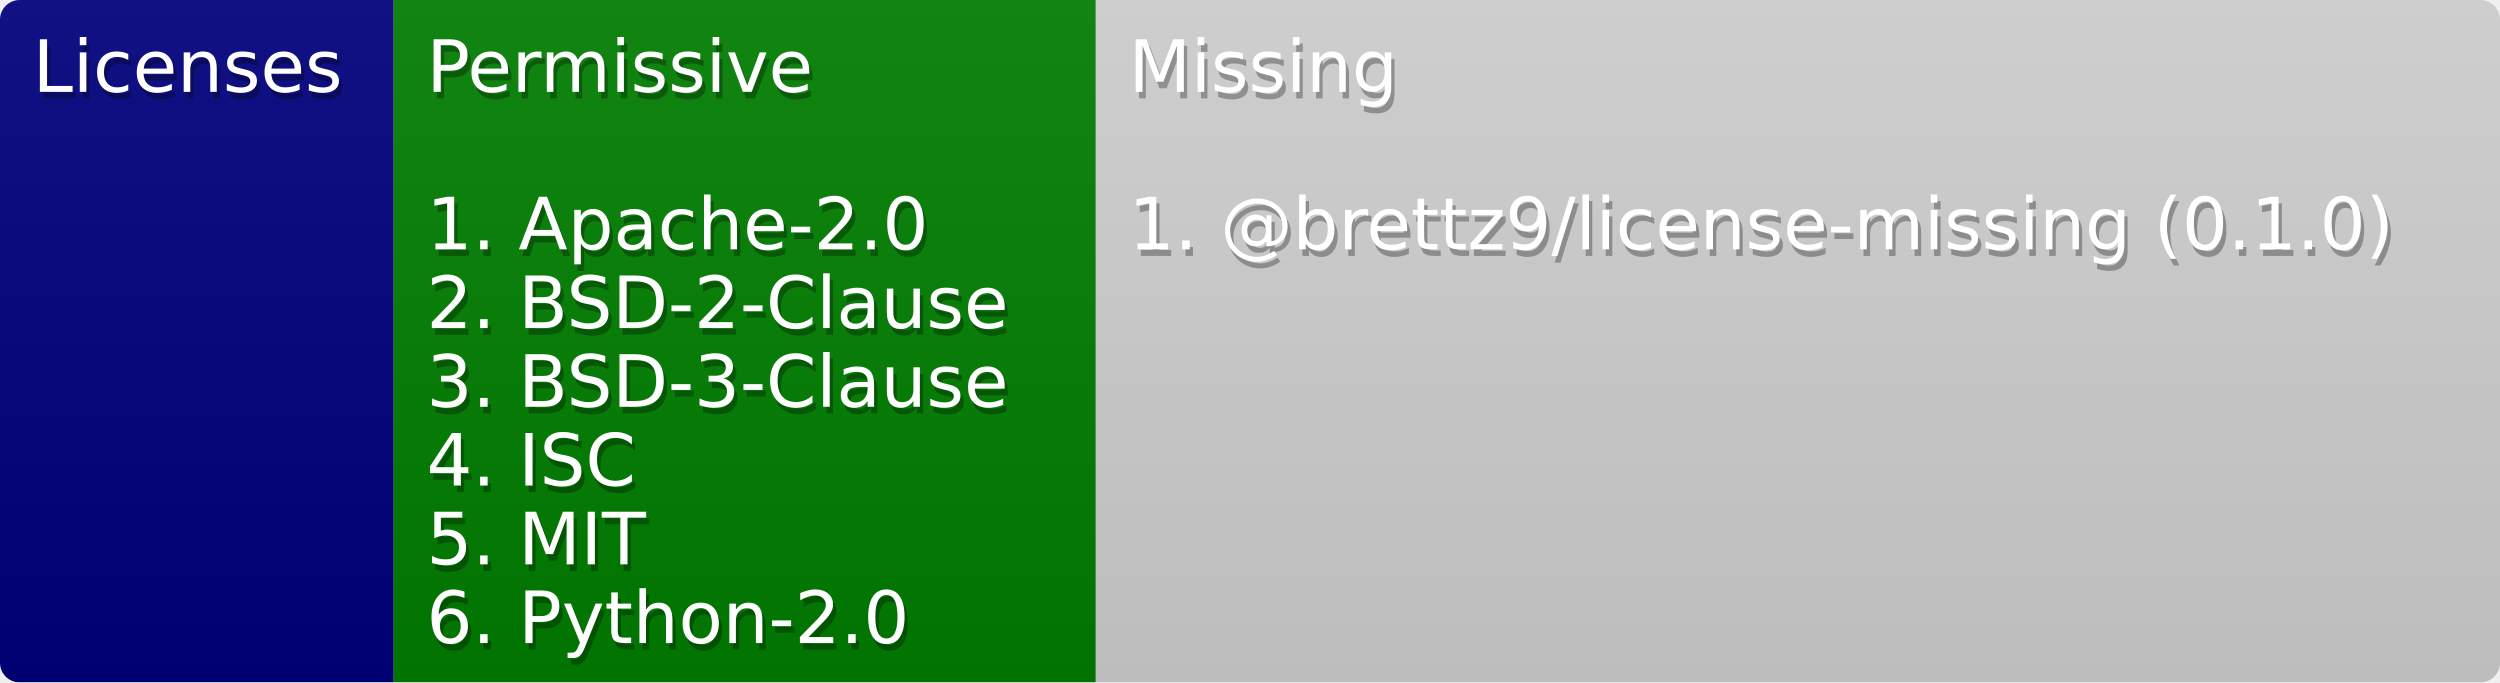
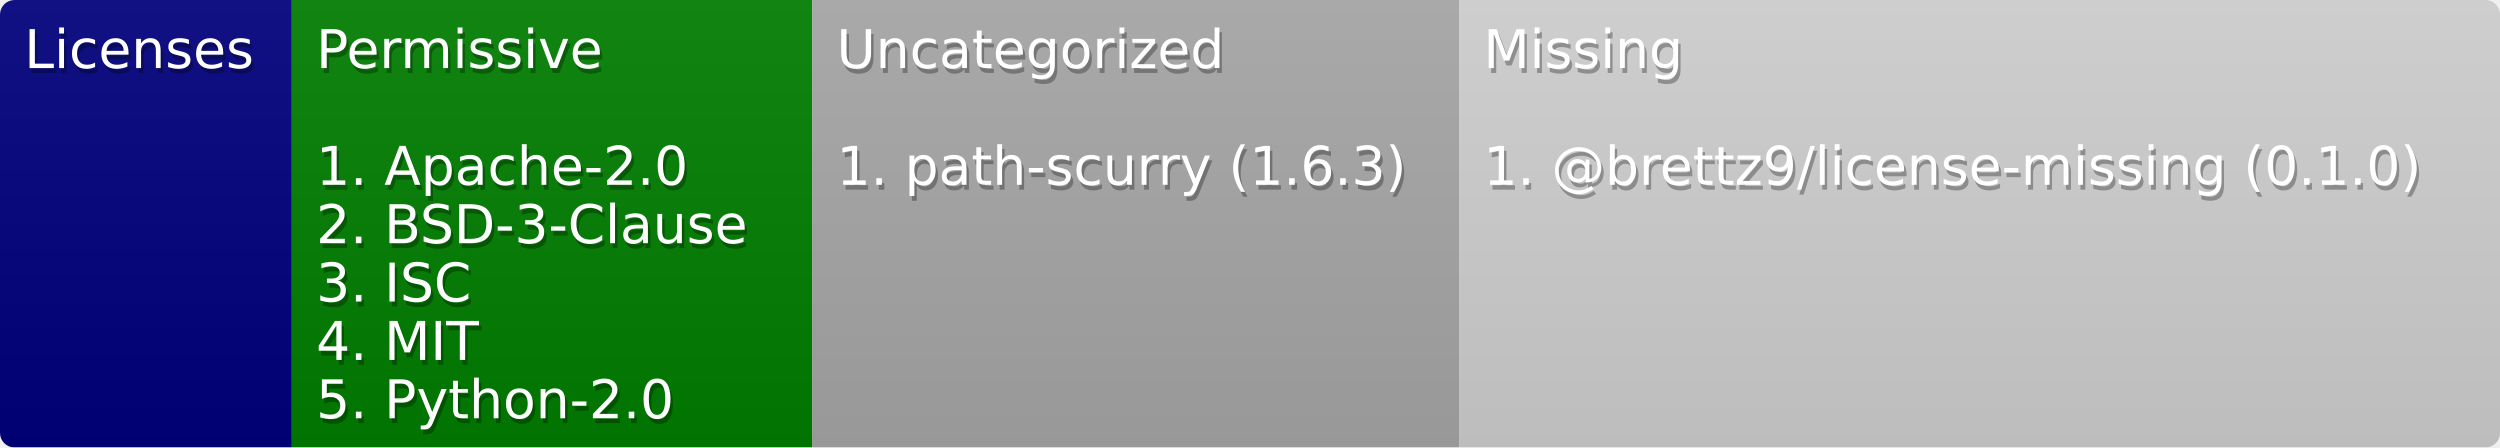
- <svg xmlns="http://www.w3.org/2000/svg" width="381" height="104">
+ <svg xmlns="http://www.w3.org/2000/svg" width="514" height="92">
  <defs>
    <style>text{font-size:11px;font-family:Verdana,DejaVu Sans,Geneva,sans-serif}text.shadow{fill:#010101;fill-opacity:.3}text.high{fill:#fff}</style>
    <linearGradient id="smooth" x2="0" y2="100%">
      <stop offset="0" stop-color="#aaa" stop-opacity=".1" />
      <stop offset="1" stop-opacity=".1" />
    </linearGradient>
    <mask id="round">
      <rect width="100%" height="100%" rx="3" fill="#fff" />
    </mask>
  </defs>
  <g id="bg" mask="url(#round)">
-     <path fill="navy" d="M0 0h60v104H0z" />
-     <path fill="green" d="M60 0h107v104H60z" />
-     <path fill="#d3d3d3" d="M167 0h214v104H167z" />
-     <path fill="url(#smooth)" d="M0 0h381v104H0z" />
+     <path fill="navy" d="M0 0h60v92H0z" />
+     <path fill="green" d="M60 0h107v92H60z" />
+     <path fill="#a9a9a9" d="M167 0h133v92H167z" />
+     <path fill="#d3d3d3" d="M300 0h214v92H300z" />
+     <path fill="url(#smooth)" d="M0 0h514v92H0z" />
  </g>
  <g id="fg">
    <text class="shadow" x="5.5" y="15">Licenses</text>
    <text class="high" x="5" y="14">Licenses</text>
    <text class="shadow" x="65.5" y="15">Permissive</text>
    <text class="high" x="65" y="14">Permissive</text>
    <text class="shadow" x="65.5" y="39">1. Apache-2.0</text>
    <text class="high" x="65" y="38">1. Apache-2.0</text>
-     <text class="shadow" x="65.5" y="51">2. BSD-2-Clause</text>
-     <text class="high" x="65" y="50">2. BSD-2-Clause</text>
-     <text class="shadow" x="65.5" y="63">3. BSD-3-Clause</text>
-     <text class="high" x="65" y="62">3. BSD-3-Clause</text>
-     <text class="shadow" x="65.5" y="75">4. ISC</text>
-     <text class="high" x="65" y="74">4. ISC</text>
-     <text class="shadow" x="65.5" y="87">5. MIT</text>
-     <text class="high" x="65" y="86">5. MIT</text>
-     <text class="shadow" x="65.5" y="99">6. Python-2.0</text>
-     <text class="high" x="65" y="98">6. Python-2.0</text>
-     <text class="shadow" x="172.5" y="15">Missing</text>
-     <text class="high" x="172" y="14">Missing</text>
-     <text class="shadow" x="172.5" y="39">1. @brettz9/license-missing (0.1.0)</text>
-     <text class="high" x="172" y="38">1. @brettz9/license-missing (0.1.0)</text>
+     <text class="shadow" x="65.5" y="51">2. BSD-3-Clause</text>
+     <text class="high" x="65" y="50">2. BSD-3-Clause</text>
+     <text class="shadow" x="65.5" y="63">3. ISC</text>
+     <text class="high" x="65" y="62">3. ISC</text>
+     <text class="shadow" x="65.5" y="75">4. MIT</text>
+     <text class="high" x="65" y="74">4. MIT</text>
+     <text class="shadow" x="65.5" y="87">5. Python-2.0</text>
+     <text class="high" x="65" y="86">5. Python-2.0</text>
+     <text class="shadow" x="172.5" y="15">Uncategorized</text>
+     <text class="high" x="172" y="14">Uncategorized</text>
+     <text class="shadow" x="172.5" y="39">1. path-scurry (1.6.3)</text>
+     <text class="high" x="172" y="38">1. path-scurry (1.6.3)</text>
+     <text class="shadow" x="305.5" y="15">Missing</text>
+     <text class="high" x="305" y="14">Missing</text>
+     <text class="shadow" x="305.5" y="39">1. @brettz9/license-missing (0.1.0)</text>
+     <text class="high" x="305" y="38">1. @brettz9/license-missing (0.1.0)</text>
  </g>
</svg>
